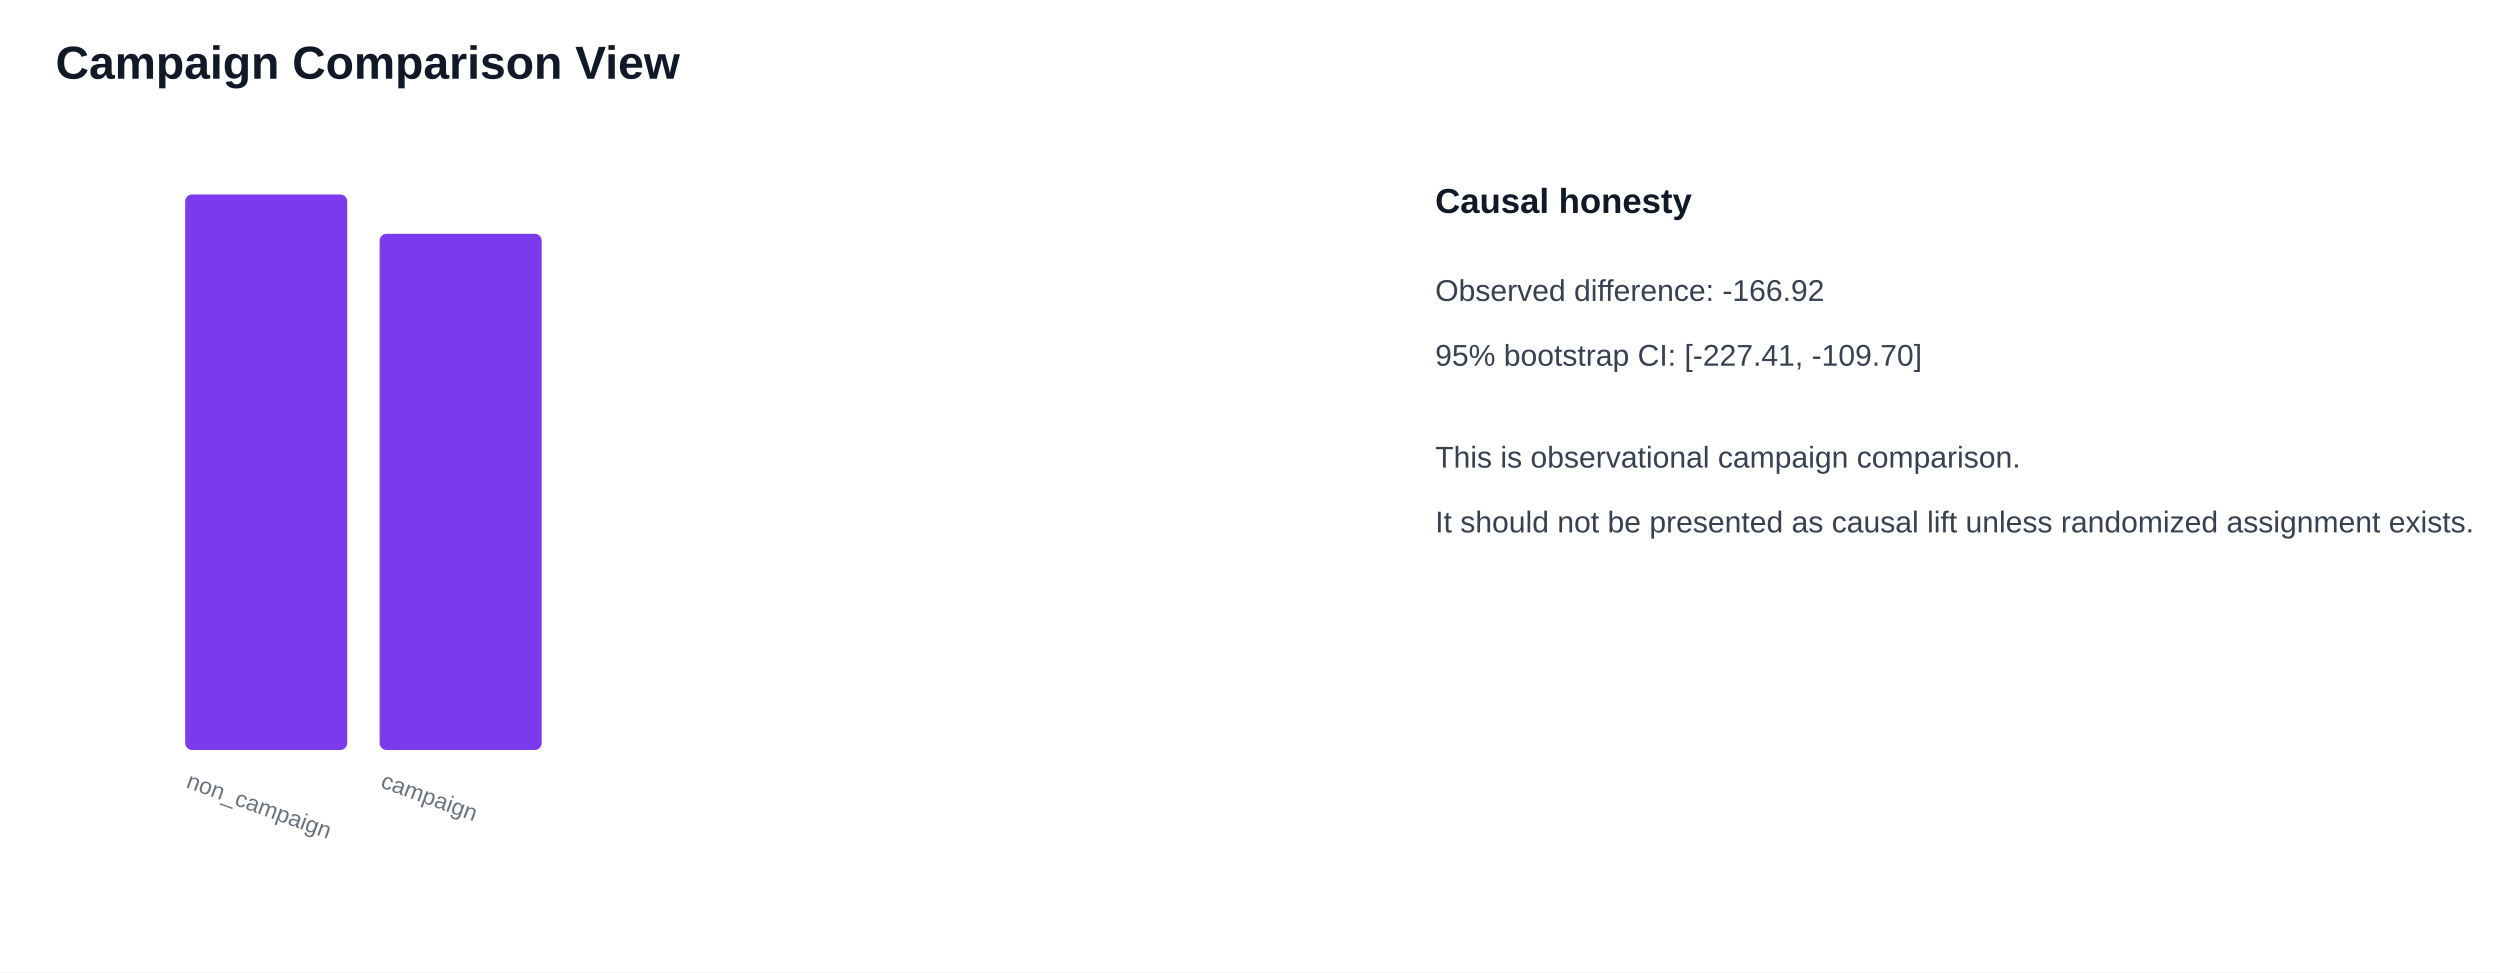
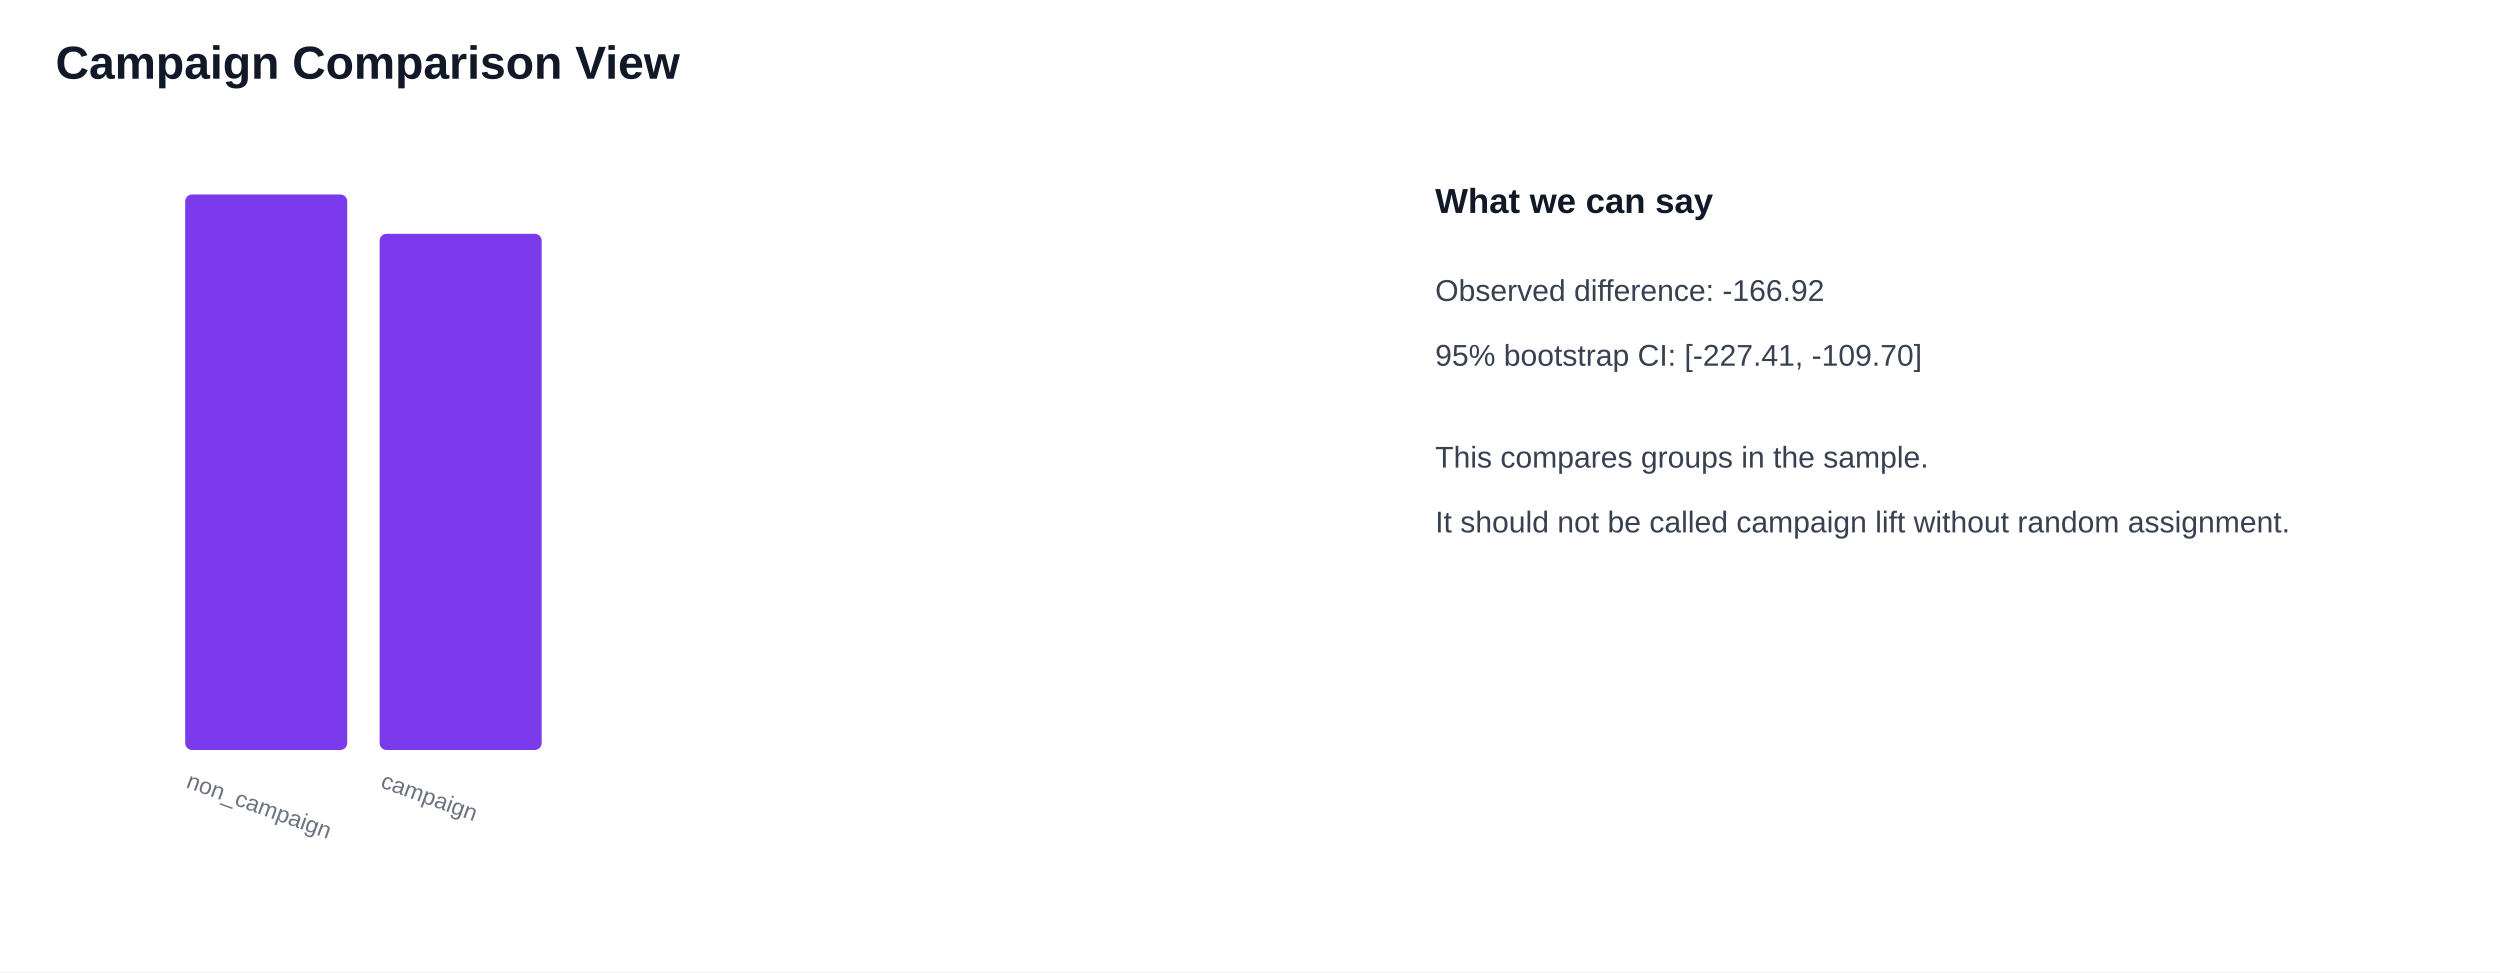
<svg xmlns="http://www.w3.org/2000/svg" width="1080" height="420" viewBox="0 0 1080 420">
  <rect width="100%" height="100%" fill="#ffffff" />
  <text x="24" y="34" font-family="Arial" font-size="20" font-weight="700" fill="#111827">Campaign Comparison View</text>
  <rect x="80.0" y="84.0" width="70.0" height="240.0" fill="#7C3AED" rx="3" />
  <text x="80.0" y="340" font-family="Arial" font-size="10" fill="#6B7280" transform="rotate(20 80.0,340)">non_campaign</text>
  <rect x="164.0" y="101.0" width="70.0" height="223.0" fill="#7C3AED" rx="3" />
  <text x="164.0" y="340" font-family="Arial" font-size="10" fill="#6B7280" transform="rotate(20 164.0,340)">campaign</text>
-   <text x="620" y="92" font-family="Arial" font-size="15" font-weight="700" fill="#111827">Causal honesty</text>
+   <text x="620" y="92" font-family="Arial" font-size="15" font-weight="700" fill="#111827">What we can say</text>
  <text x="620" y="130" font-family="Arial" font-size="13" fill="#374151">Observed difference: -166.92</text>
  <text x="620" y="158" font-family="Arial" font-size="13" fill="#374151">95% bootstrap CI: [-227.41, -109.70]</text>
-   <text x="620" y="202" font-family="Arial" font-size="13" fill="#374151">This is observational campaign comparison.</text>
-   <text x="620" y="230" font-family="Arial" font-size="13" fill="#374151">It should not be presented as causal lift unless randomized assignment exists.</text>
+   <text x="620" y="202" font-family="Arial" font-size="13" fill="#374151">This compares groups in the sample.</text>
+   <text x="620" y="230" font-family="Arial" font-size="13" fill="#374151">It should not be called campaign lift without random assignment.</text>
</svg>
